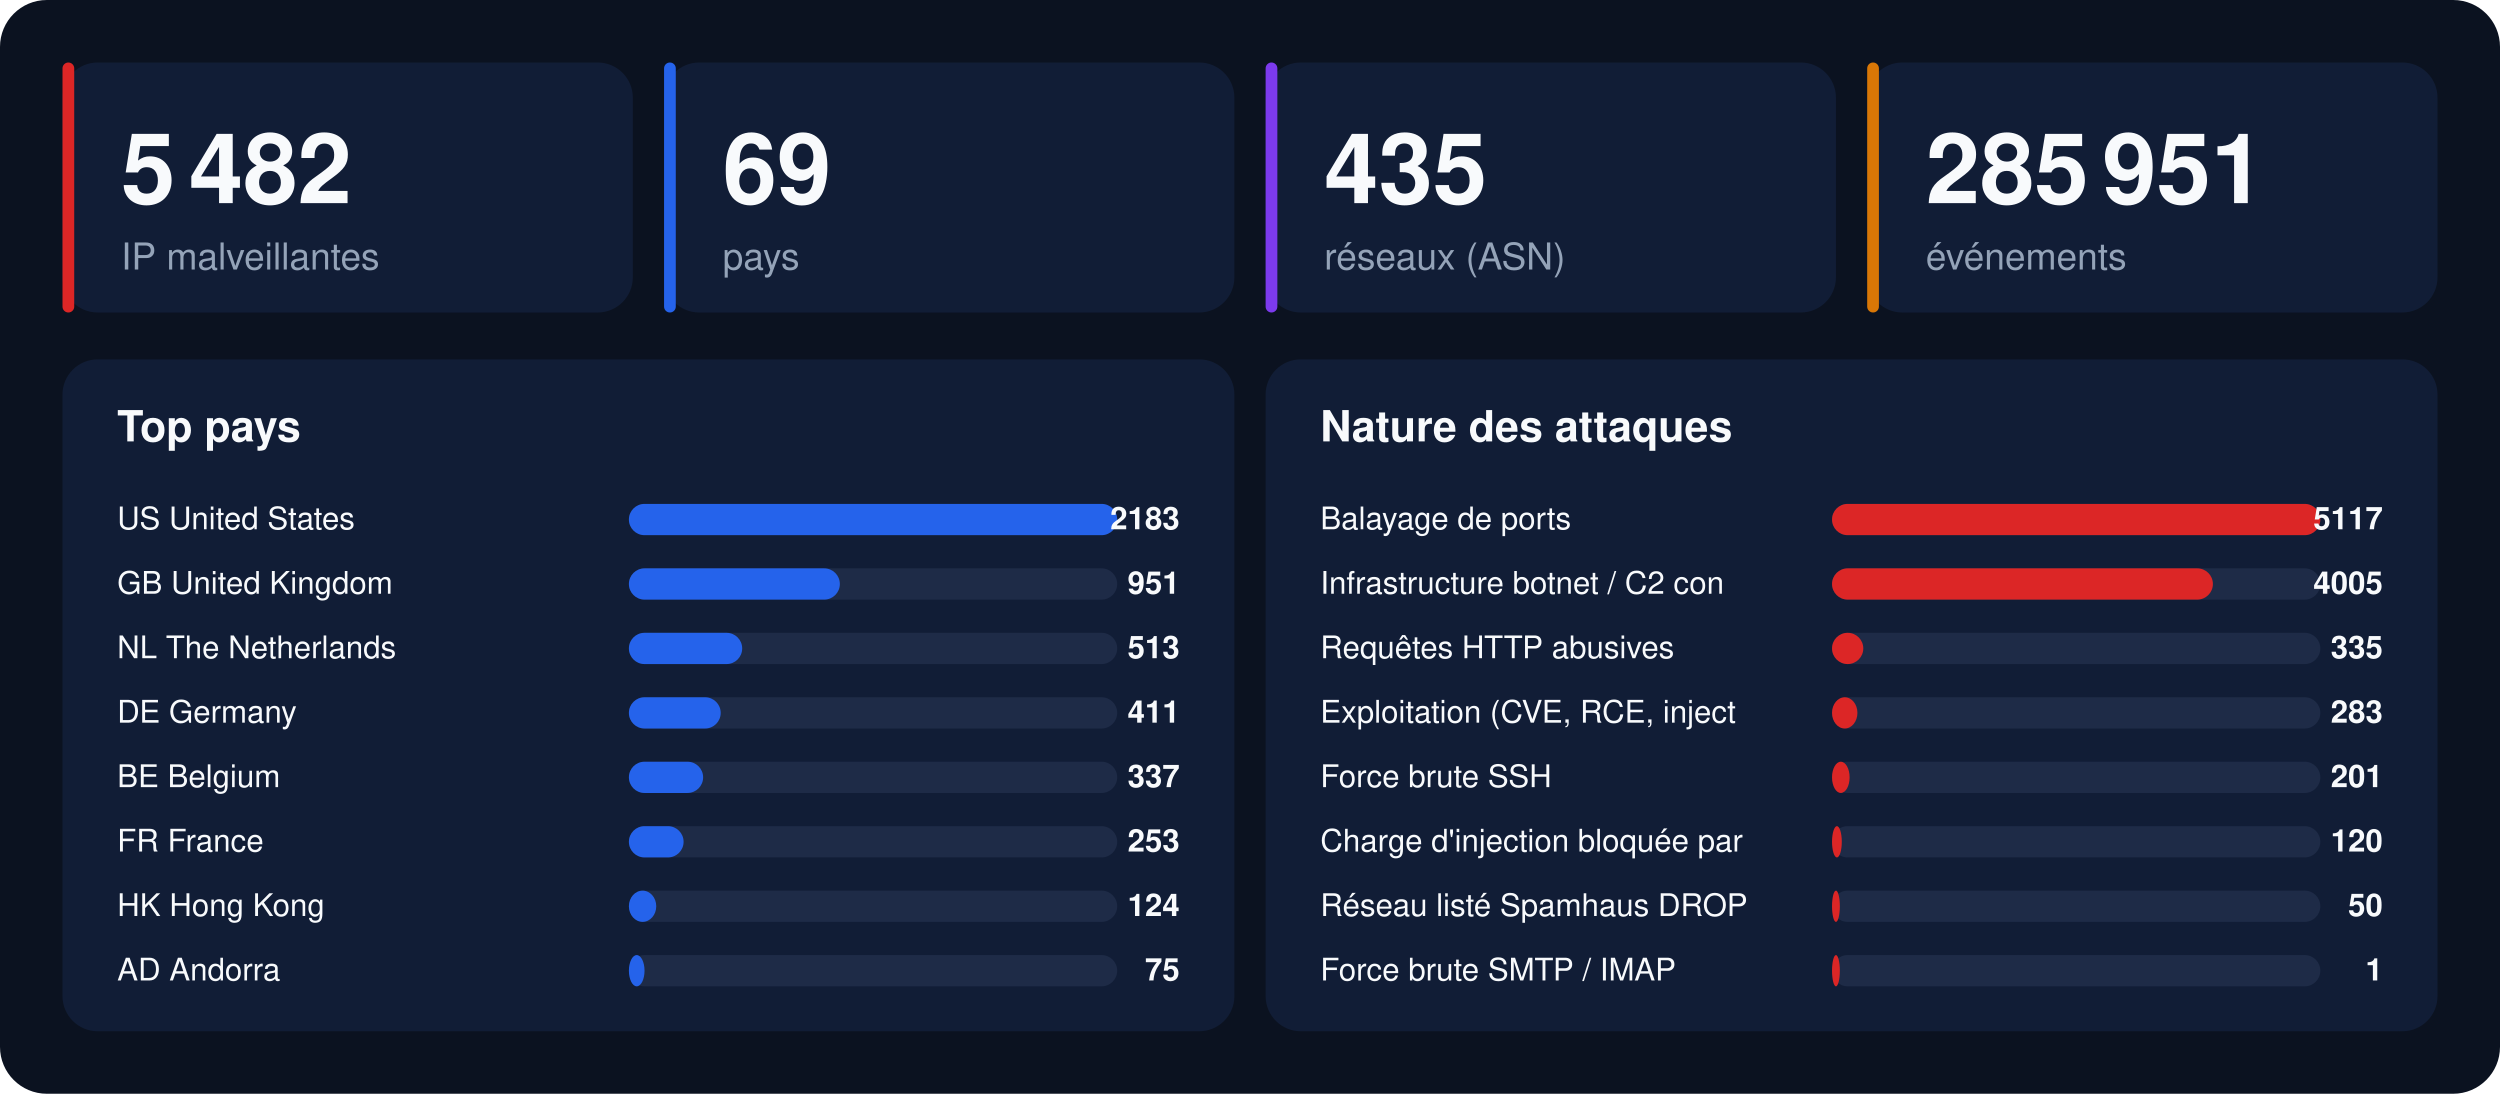
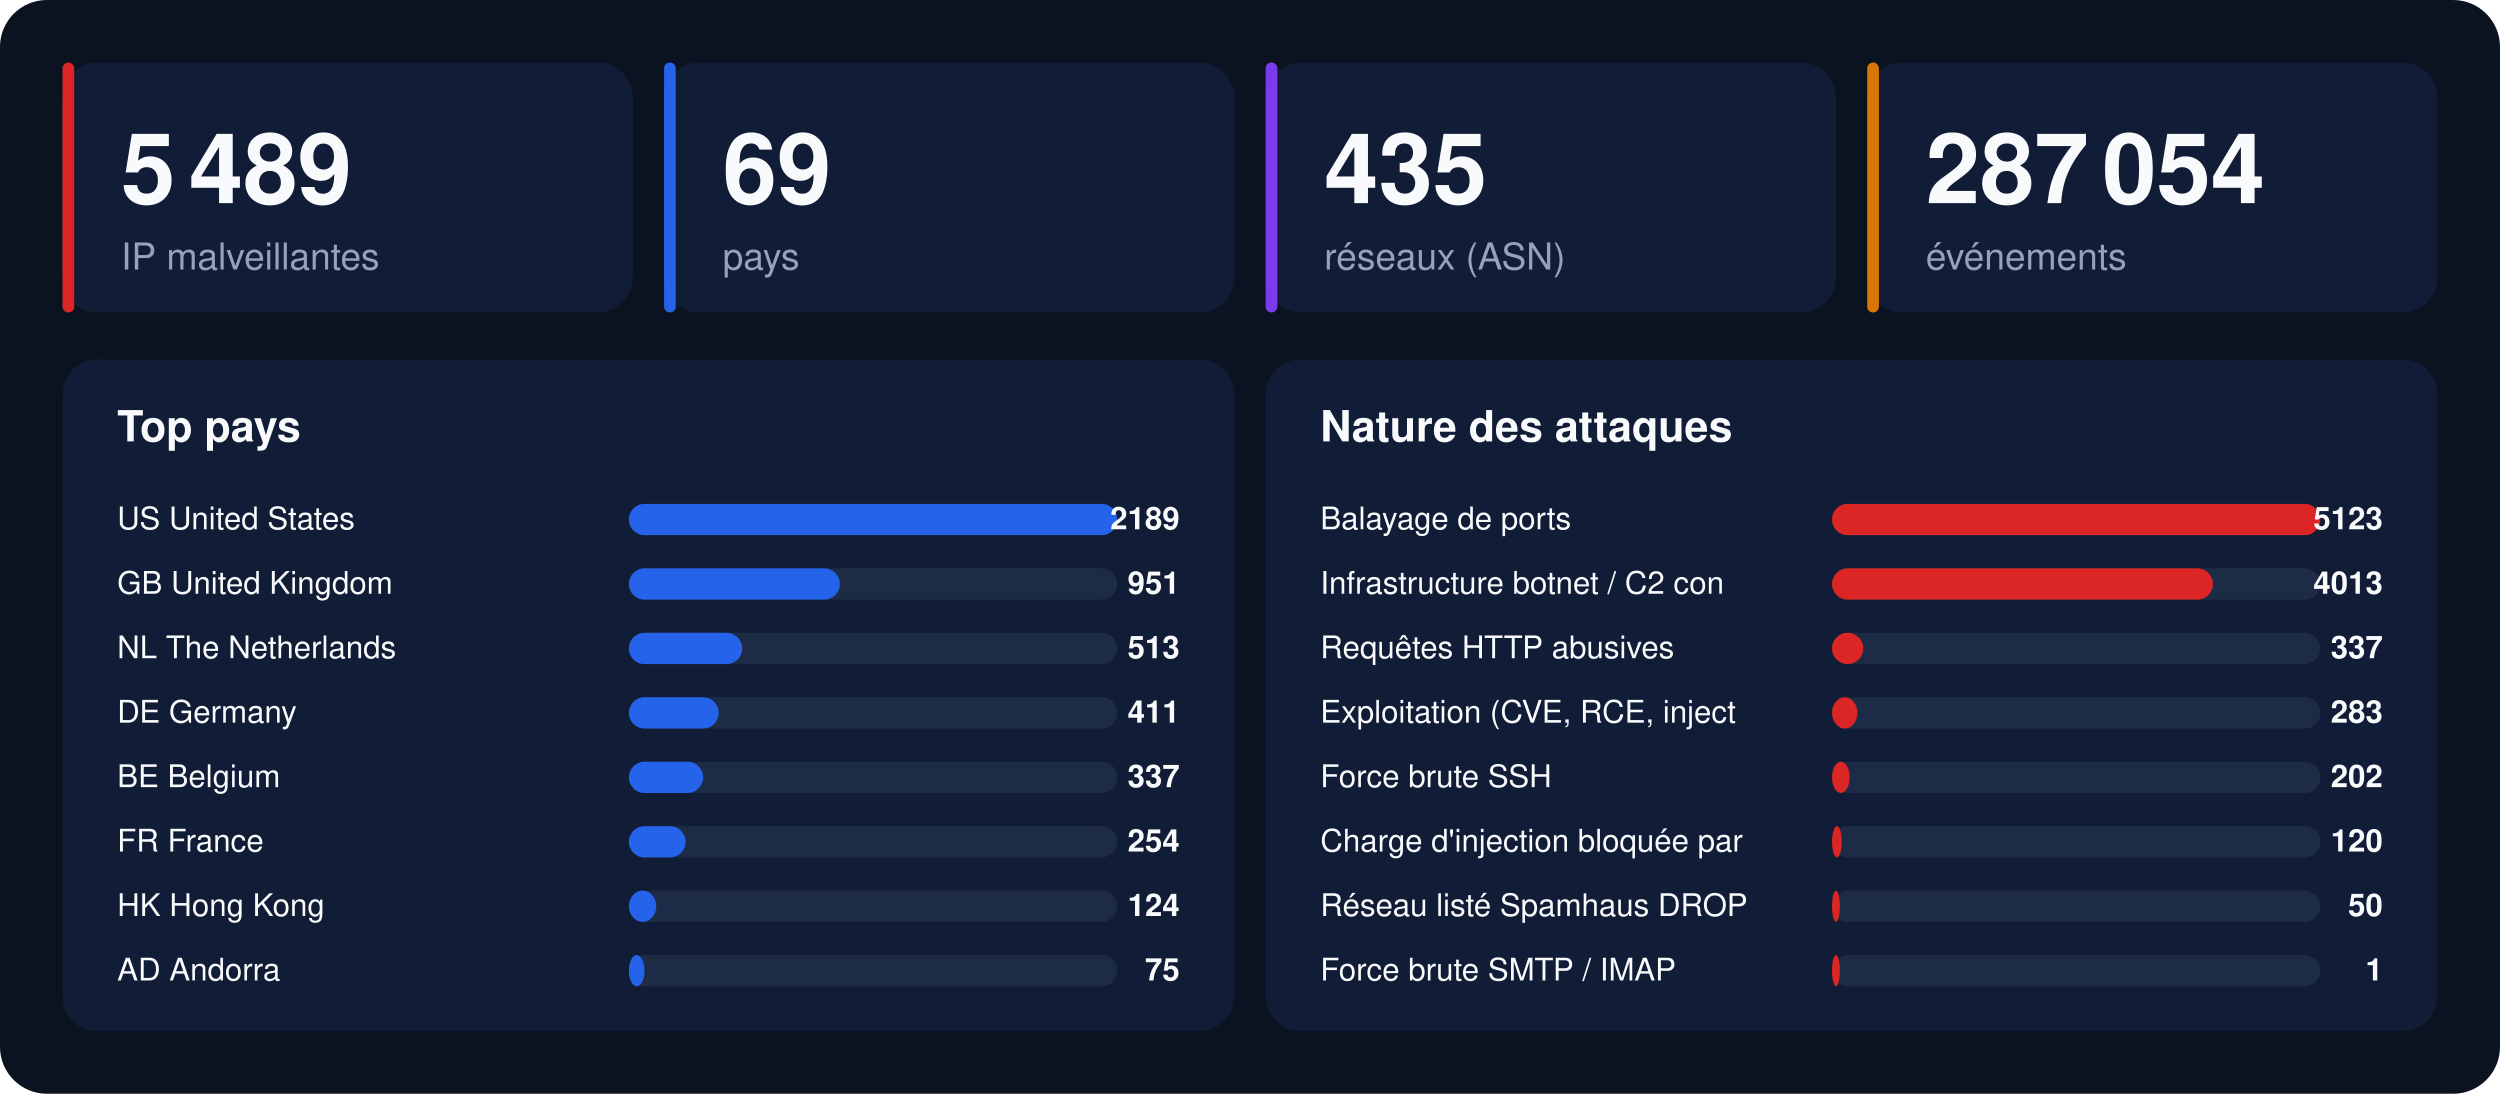
<svg xmlns="http://www.w3.org/2000/svg" width="1280" height="560" viewBox="0 0 1280 560" font-family="-apple-system,BlinkMacSystemFont,'Segoe UI',Helvetica,Arial,sans-serif">
  <rect width="1280" height="560" rx="24" fill="#0b1220" />
  <rect x="32" y="32" width="292" height="128" rx="18" fill="#111d36" />
  <rect x="32" y="32" width="6" height="128" rx="3" fill="#dc2626" />
-   <text x="62" y="104" font-size="50" font-weight="800" fill="#f8fafc">5 482</text>
+   <text x="62" y="104" font-size="50" font-weight="800" fill="#f8fafc">5 489</text>
  <text x="62" y="138" font-size="19" fill="#94a3b8">IP malveillantes</text>
  <rect x="340" y="32" width="292" height="128" rx="18" fill="#111d36" />
  <rect x="340" y="32" width="6" height="128" rx="3" fill="#2563eb" />
  <text x="370" y="104" font-size="50" font-weight="800" fill="#f8fafc">69</text>
  <text x="370" y="138" font-size="19" fill="#94a3b8">pays</text>
  <rect x="648" y="32" width="292" height="128" rx="18" fill="#111d36" />
  <rect x="648" y="32" width="6" height="128" rx="3" fill="#7c3aed" />
  <text x="678" y="104" font-size="50" font-weight="800" fill="#f8fafc">435</text>
  <text x="678" y="138" font-size="19" fill="#94a3b8">réseaux (ASN)</text>
  <rect x="956" y="32" width="292" height="128" rx="18" fill="#111d36" />
  <rect x="956" y="32" width="6" height="128" rx="3" fill="#d97706" />
-   <text x="986" y="104" font-size="50" font-weight="800" fill="#f8fafc">285 951</text>
+   <text x="986" y="104" font-size="50" font-weight="800" fill="#f8fafc">287 054</text>
  <text x="986" y="138" font-size="19" fill="#94a3b8">événements</text>
  <rect x="32" y="184" width="600" height="344" rx="18" fill="#111d36" />
  <text x="60" y="226" font-size="22" font-weight="700" fill="#f8fafc">Top pays</text>
  <text x="60" y="271" font-size="16" fill="#f8fafc">US  United States</text>
  <rect x="322" y="258" width="250" height="16" rx="8" fill="#1e2b47" />
  <rect x="322" y="258" width="250" height="16" rx="8" fill="#2563eb" />
-   <text x="604" y="271" font-size="16" font-weight="700" text-anchor="end" fill="#f8fafc">2183</text>
+   <text x="604" y="271" font-size="16" font-weight="700" text-anchor="end" fill="#f8fafc">2189</text>
  <text x="60" y="304" font-size="16" fill="#f8fafc">GB  United Kingdom</text>
  <rect x="322" y="291" width="250" height="16" rx="8" fill="#1e2b47" />
  <rect x="322" y="291" width="108" height="16" rx="8" fill="#2563eb" />
  <text x="604" y="304" font-size="16" font-weight="700" text-anchor="end" fill="#f8fafc">951</text>
  <text x="60" y="337" font-size="16" fill="#f8fafc">NL  The Netherlands</text>
  <rect x="322" y="324" width="250" height="16" rx="8" fill="#1e2b47" />
  <rect x="322" y="324" width="58" height="16" rx="8" fill="#2563eb" />
  <text x="604" y="337" font-size="16" font-weight="700" text-anchor="end" fill="#f8fafc">513</text>
  <text x="60" y="370" font-size="16" fill="#f8fafc">DE  Germany</text>
  <rect x="322" y="357" width="250" height="16" rx="8" fill="#1e2b47" />
-   <rect x="322" y="357" width="47" height="16" rx="8" fill="#2563eb" />
+   <rect x="322" y="357" width="46" height="16" rx="8" fill="#2563eb" />
  <text x="604" y="370" font-size="16" font-weight="700" text-anchor="end" fill="#f8fafc">411</text>
  <text x="60" y="403" font-size="16" fill="#f8fafc">BE  Belgium</text>
  <rect x="322" y="390" width="250" height="16" rx="8" fill="#1e2b47" />
  <rect x="322" y="390" width="38" height="16" rx="8" fill="#2563eb" />
  <text x="604" y="403" font-size="16" font-weight="700" text-anchor="end" fill="#f8fafc">337</text>
  <text x="60" y="436" font-size="16" fill="#f8fafc">FR  France</text>
  <rect x="322" y="423" width="250" height="16" rx="8" fill="#1e2b47" />
-   <rect x="322" y="423" width="28" height="16" rx="8" fill="#2563eb" />
-   <text x="604" y="436" font-size="16" font-weight="700" text-anchor="end" fill="#f8fafc">253</text>
+   <rect x="322" y="423" width="29" height="16" rx="8" fill="#2563eb" />
+   <text x="604" y="436" font-size="16" font-weight="700" text-anchor="end" fill="#f8fafc">254</text>
  <text x="60" y="469" font-size="16" fill="#f8fafc">HK  Hong Kong</text>
  <rect x="322" y="456" width="250" height="16" rx="8" fill="#1e2b47" />
  <rect x="322" y="456" width="14" height="16" rx="8" fill="#2563eb" />
  <text x="604" y="469" font-size="16" font-weight="700" text-anchor="end" fill="#f8fafc">124</text>
  <text x="60" y="502" font-size="16" fill="#f8fafc">AD  Andorra</text>
  <rect x="322" y="489" width="250" height="16" rx="8" fill="#1e2b47" />
  <rect x="322" y="489" width="8" height="16" rx="8" fill="#2563eb" />
  <text x="604" y="502" font-size="16" font-weight="700" text-anchor="end" fill="#f8fafc">75</text>
  <rect x="648" y="184" width="600" height="344" rx="18" fill="#111d36" />
  <text x="676" y="226" font-size="22" font-weight="700" fill="#f8fafc">Nature des attaques</text>
  <text x="676" y="271" font-size="16" fill="#f8fafc">Balayage de ports</text>
  <rect x="938" y="258" width="250" height="16" rx="8" fill="#1e2b47" />
  <rect x="938" y="258" width="250" height="16" rx="8" fill="#dc2626" />
-   <text x="1220" y="271" font-size="16" font-weight="700" text-anchor="end" fill="#f8fafc">5117</text>
+   <text x="1220" y="271" font-size="16" font-weight="700" text-anchor="end" fill="#f8fafc">5123</text>
  <text x="676" y="304" font-size="16" fill="#f8fafc">Infrastructure botnet / C2 con</text>
  <rect x="938" y="291" width="250" height="16" rx="8" fill="#1e2b47" />
  <rect x="938" y="291" width="195" height="16" rx="8" fill="#dc2626" />
-   <text x="1220" y="304" font-size="16" font-weight="700" text-anchor="end" fill="#f8fafc">4005</text>
+   <text x="1220" y="304" font-size="16" font-weight="700" text-anchor="end" fill="#f8fafc">4013</text>
  <text x="676" y="337" font-size="16" fill="#f8fafc">Requêtes HTTP abusives</text>
  <rect x="938" y="324" width="250" height="16" rx="8" fill="#1e2b47" />
  <rect x="938" y="324" width="16" height="16" rx="8" fill="#dc2626" />
-   <text x="1220" y="337" font-size="16" font-weight="700" text-anchor="end" fill="#f8fafc">335</text>
+   <text x="1220" y="337" font-size="16" font-weight="700" text-anchor="end" fill="#f8fafc">337</text>
  <text x="676" y="370" font-size="16" fill="#f8fafc">Exploitation (CVE, RCE, inject</text>
  <rect x="938" y="357" width="250" height="16" rx="8" fill="#1e2b47" />
  <rect x="938" y="357" width="13" height="16" rx="8" fill="#dc2626" />
  <text x="1220" y="370" font-size="16" font-weight="700" text-anchor="end" fill="#f8fafc">283</text>
  <text x="676" y="403" font-size="16" fill="#f8fafc">Force brute SSH</text>
  <rect x="938" y="390" width="250" height="16" rx="8" fill="#1e2b47" />
  <rect x="938" y="390" width="9" height="16" rx="8" fill="#dc2626" />
-   <text x="1220" y="403" font-size="16" font-weight="700" text-anchor="end" fill="#f8fafc">201</text>
+   <text x="1220" y="403" font-size="16" font-weight="700" text-anchor="end" fill="#f8fafc">202</text>
  <text x="676" y="436" font-size="16" fill="#f8fafc">Charge d'injection bloquée par</text>
  <rect x="938" y="423" width="250" height="16" rx="8" fill="#1e2b47" />
  <rect x="938" y="423" width="5" height="16" rx="8" fill="#dc2626" />
  <text x="1220" y="436" font-size="16" font-weight="700" text-anchor="end" fill="#f8fafc">120</text>
  <text x="676" y="469" font-size="16" fill="#f8fafc">Réseau listé Spamhaus DROP</text>
  <rect x="938" y="456" width="250" height="16" rx="8" fill="#1e2b47" />
  <rect x="938" y="456" width="4" height="16" rx="8" fill="#dc2626" />
  <text x="1220" y="469" font-size="16" font-weight="700" text-anchor="end" fill="#f8fafc">50</text>
  <text x="676" y="502" font-size="16" fill="#f8fafc">Force brute SMTP / IMAP</text>
  <rect x="938" y="489" width="250" height="16" rx="8" fill="#1e2b47" />
  <rect x="938" y="489" width="4" height="16" rx="8" fill="#dc2626" />
  <text x="1220" y="502" font-size="16" font-weight="700" text-anchor="end" fill="#f8fafc">1</text>
</svg>
